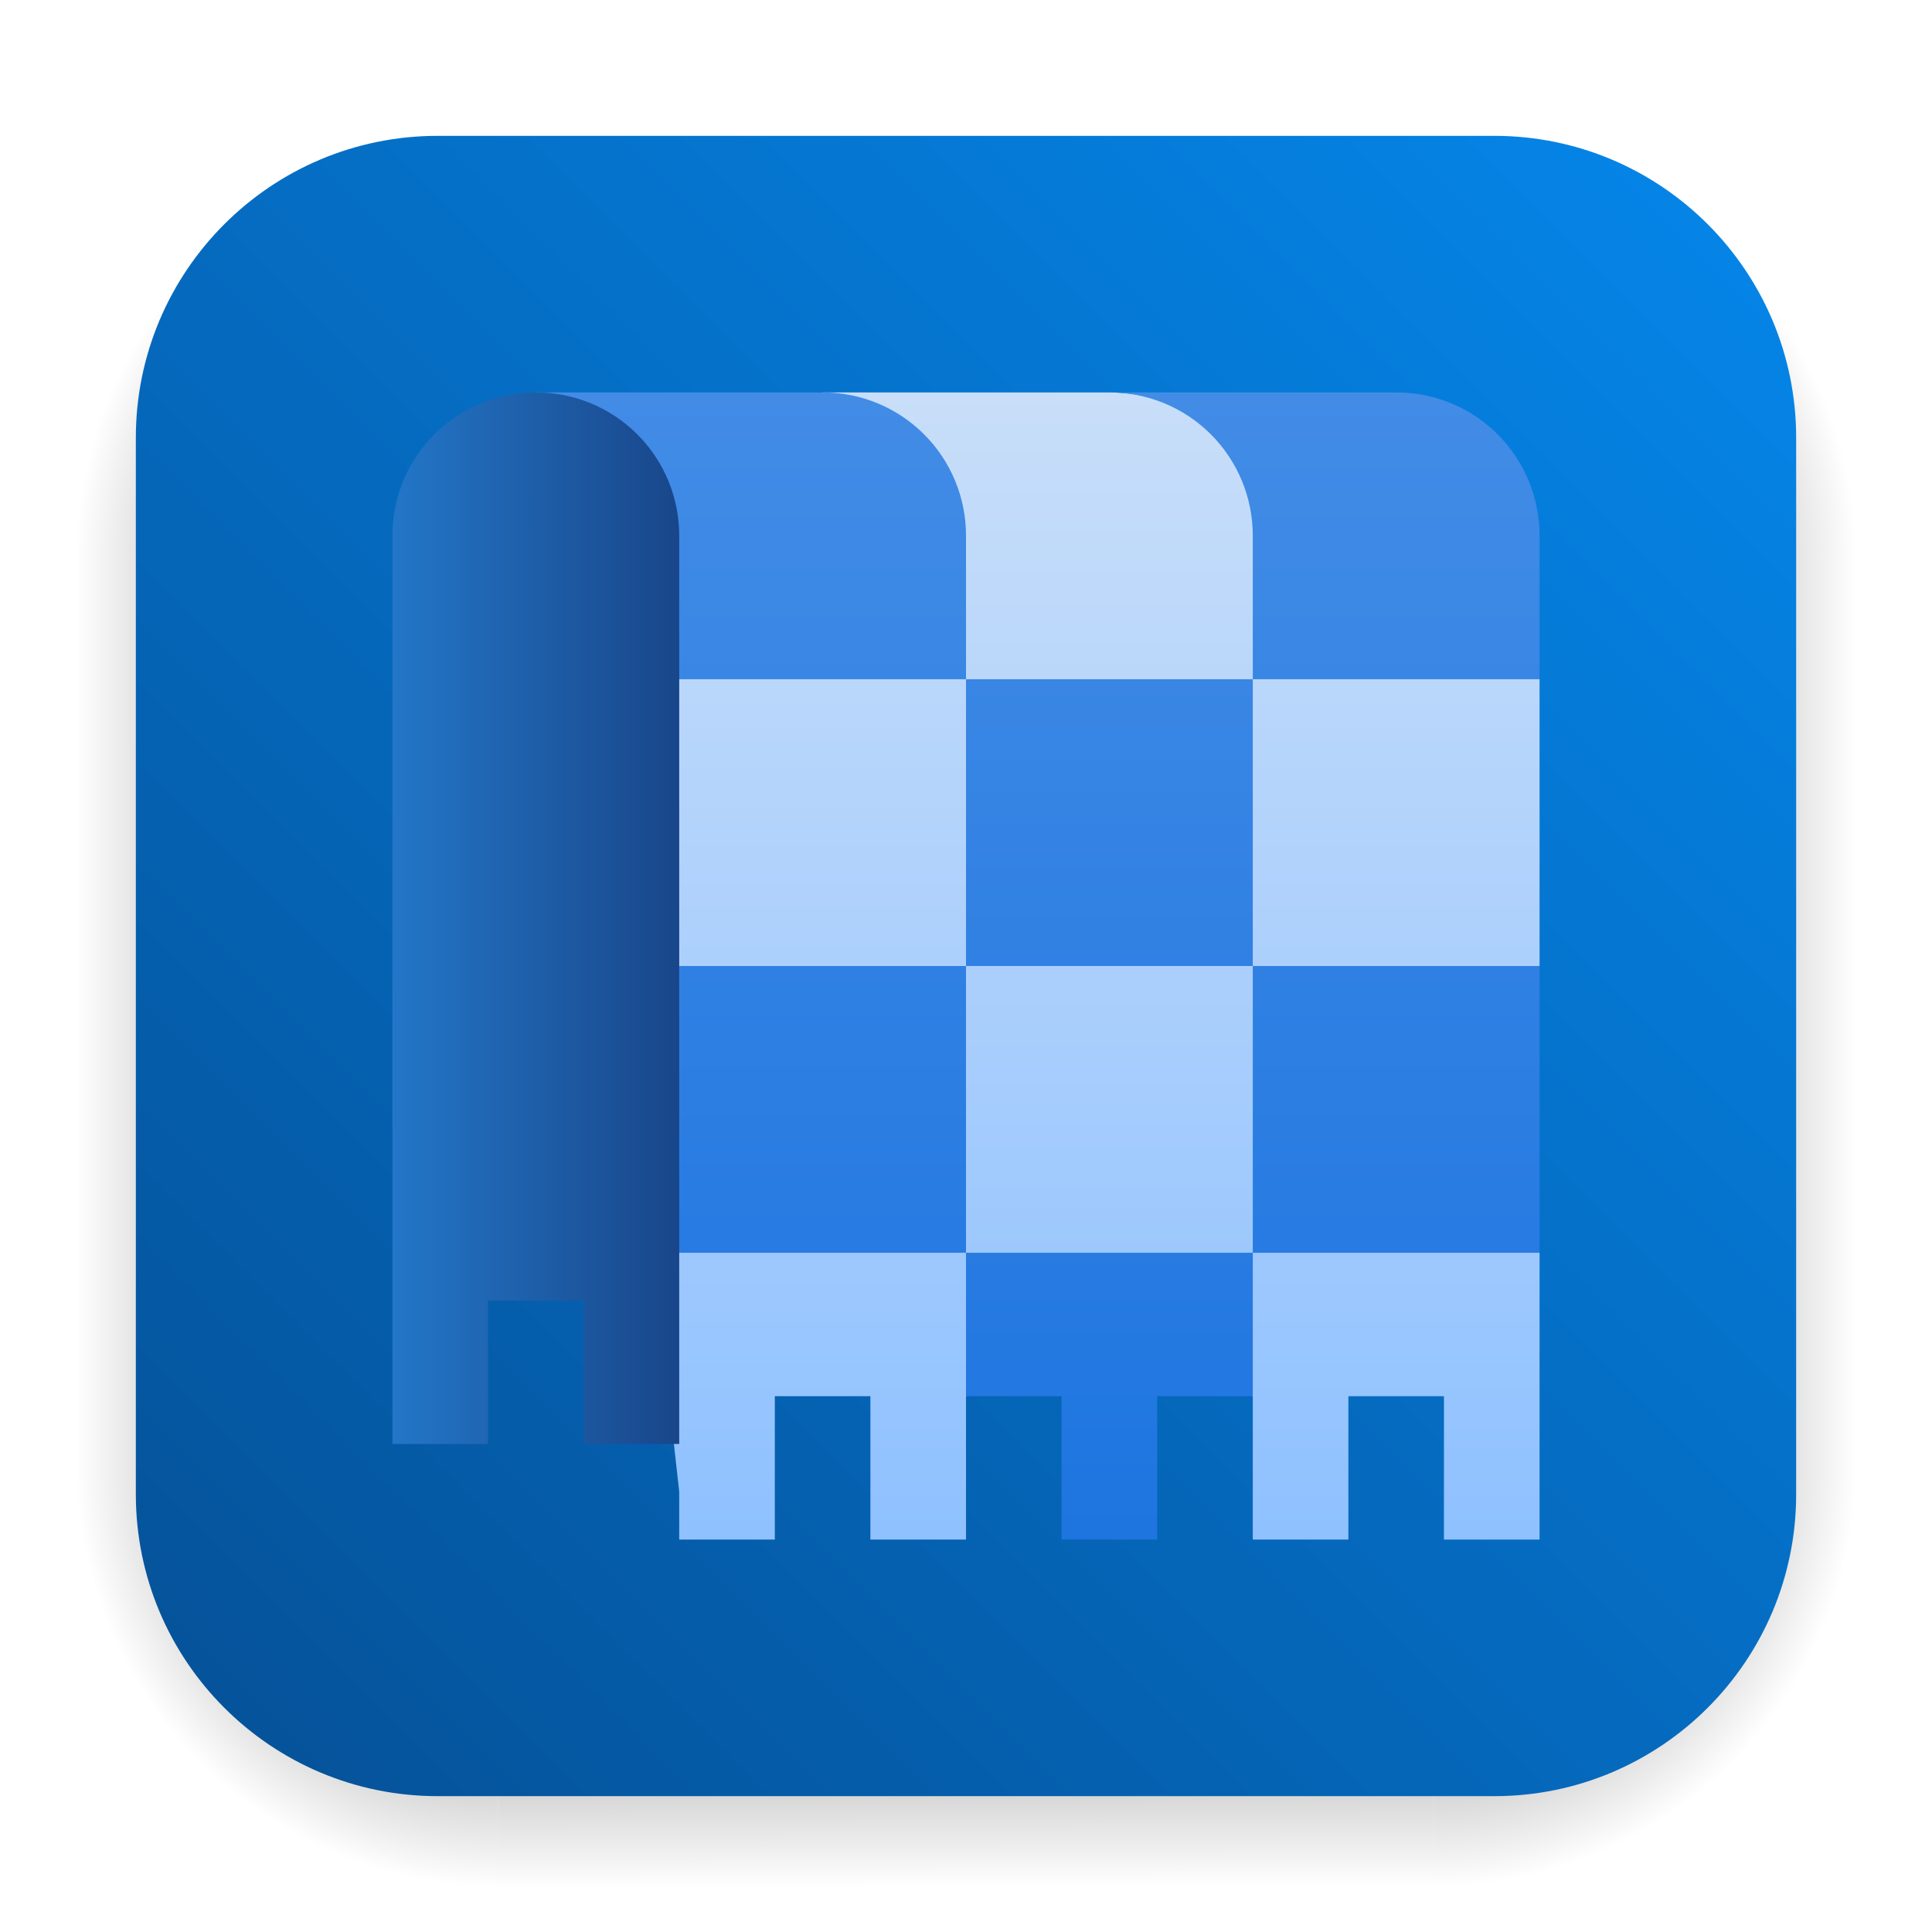
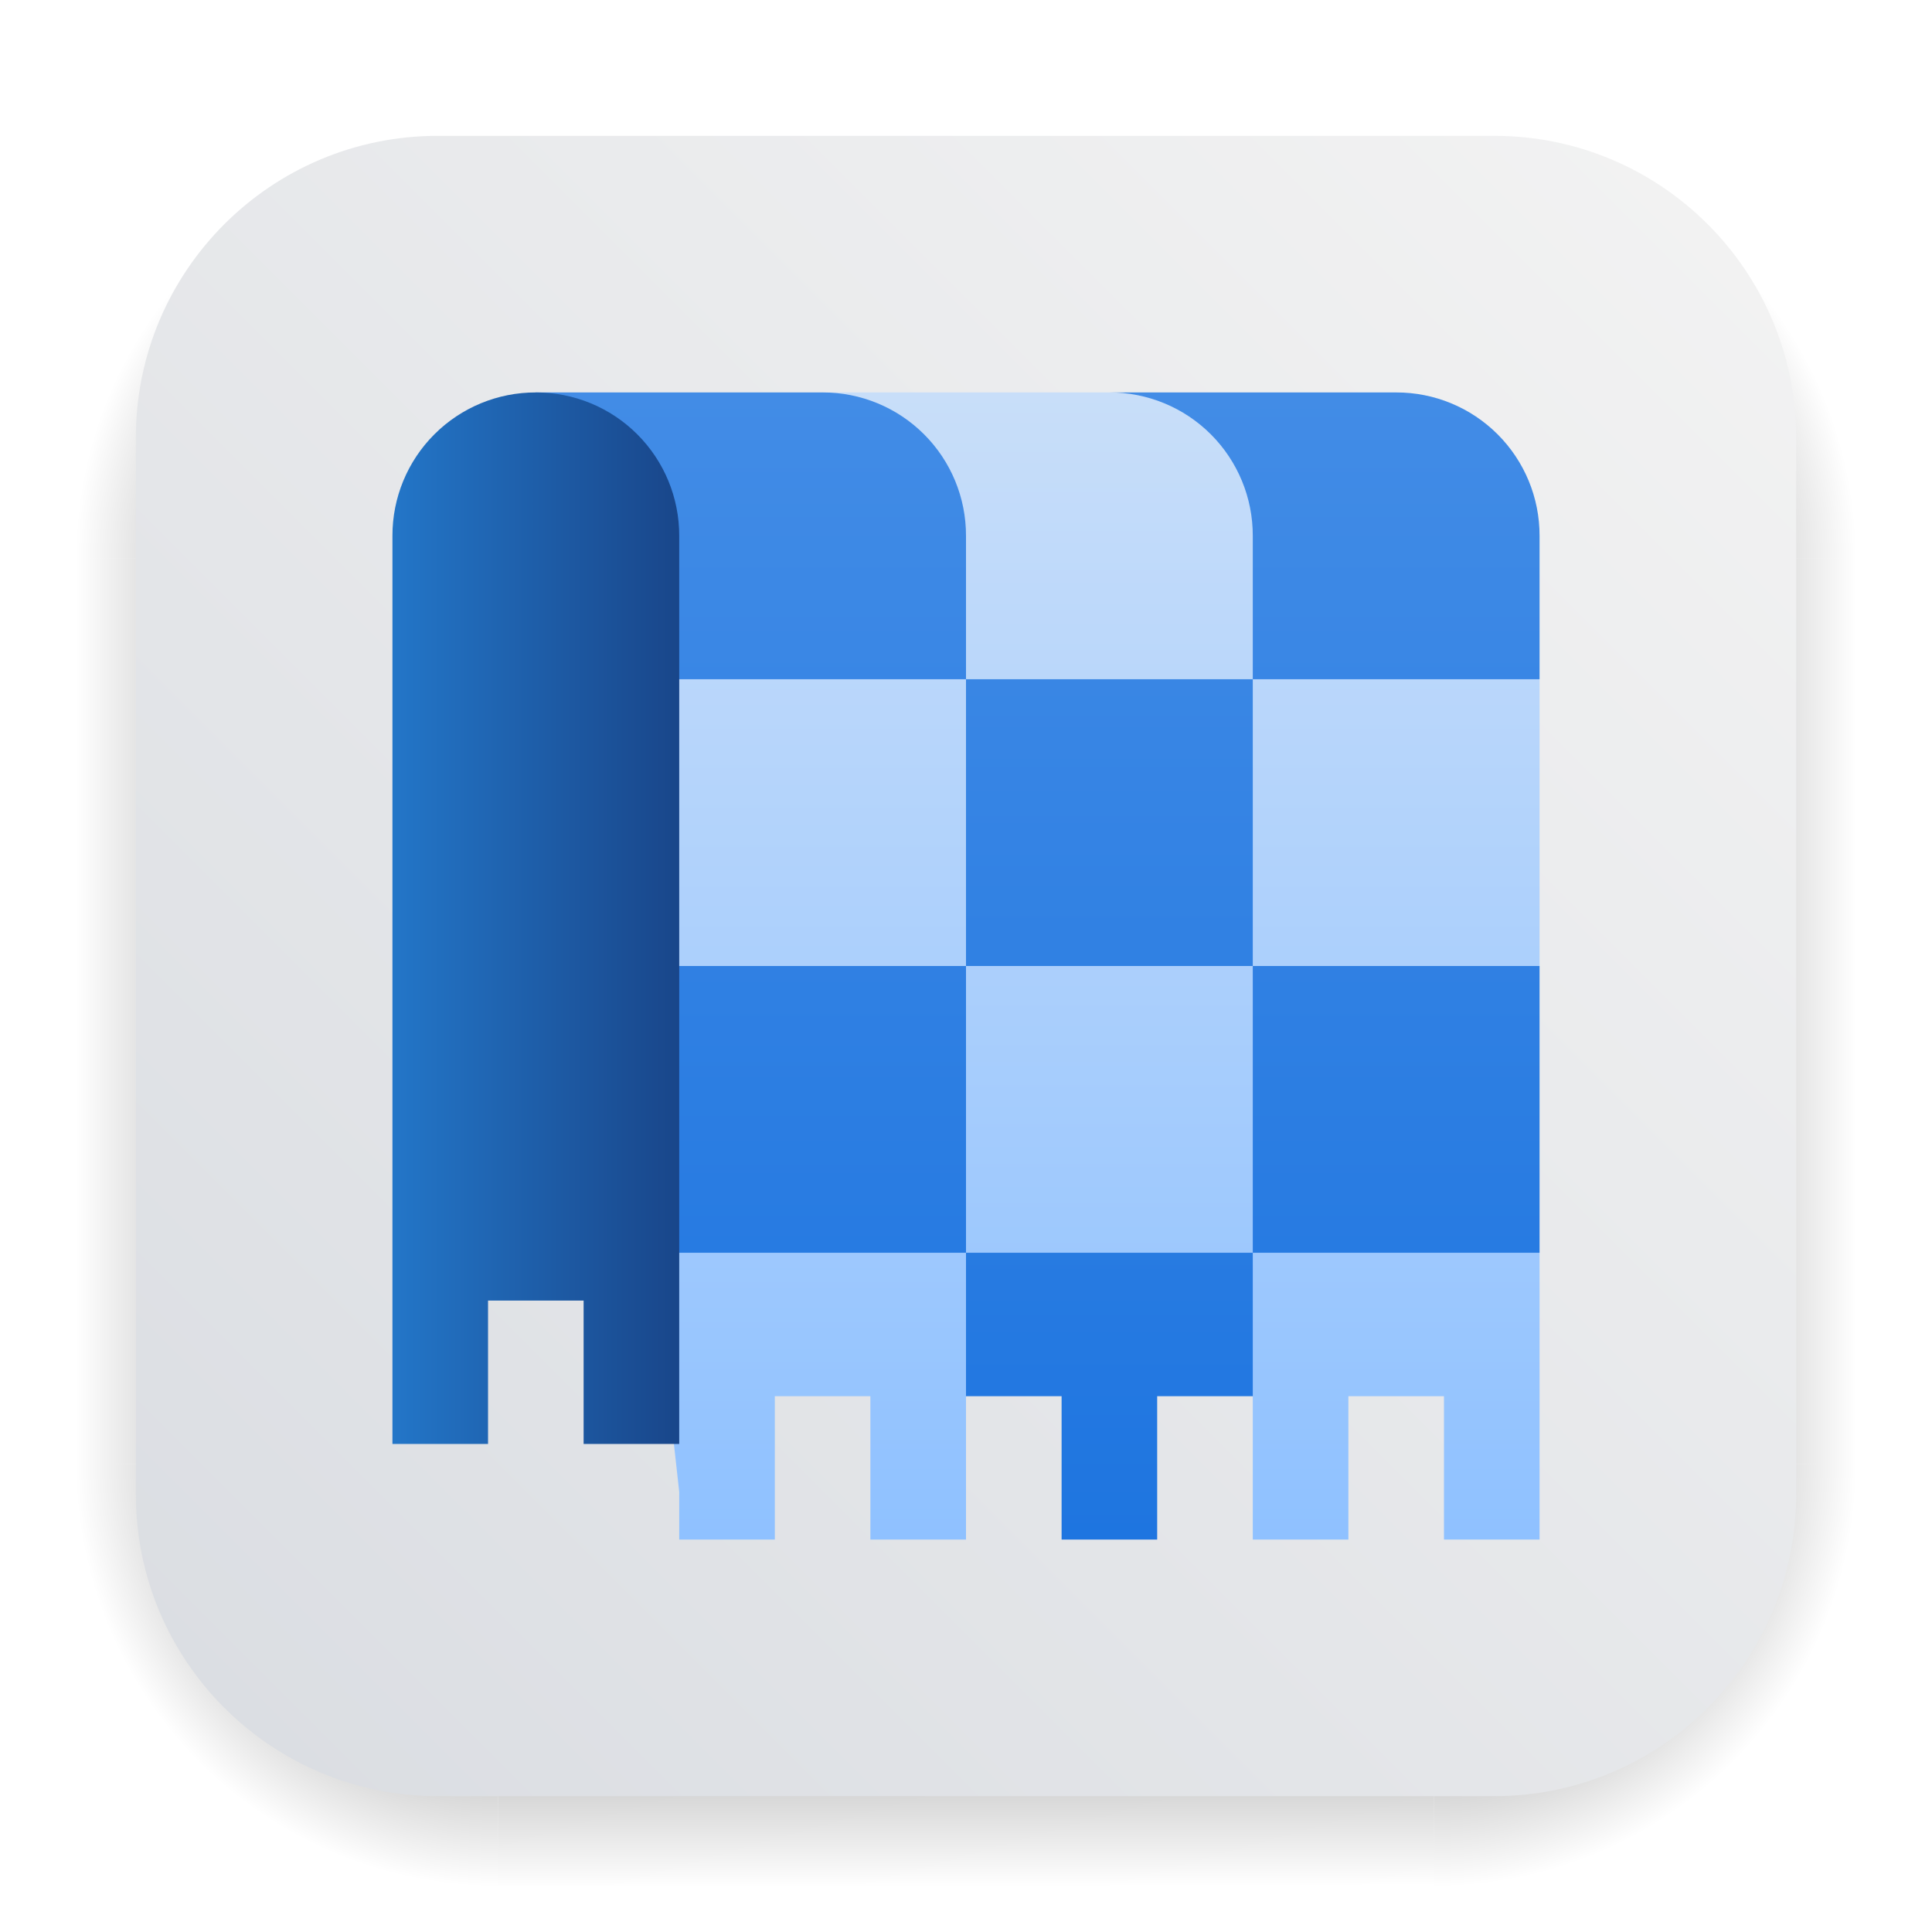
<svg xmlns="http://www.w3.org/2000/svg" xmlns:xlink="http://www.w3.org/1999/xlink" width="64" height="64" image-rendering="optimizeSpeed" xml:space="preserve" version="1.1" id="svg38">
  <defs id="defs22">
-     <linearGradient id="a" x1="7.937" x2="7.937" y1="15.081" y2="1.852" gradientTransform="matrix(3.7796,0,0,3.7796,78.87484,0)" gradientUnits="userSpaceOnUse">
-       <stop stop-color="#f1efeb" offset="0" id="stop2" />
-       <stop stop-color="#fdfcfc" offset="1" id="stop4" />
-     </linearGradient>
    <linearGradient id="d" x1="13" x2="22.5" y1="30.417" y2="30.417" gradientUnits="userSpaceOnUse">
      <stop stop-color="#2376c8" offset="0" id="stop7" />
      <stop stop-color="#19468a" offset="1" id="stop9" />
    </linearGradient>
    <linearGradient id="c" x1="35.167" x2="35.167" y1="13" y2="51" gradientUnits="userSpaceOnUse">
      <stop stop-color="#428ce6" offset="0" id="stop12" />
      <stop stop-color="#1e75e0" offset="1" id="stop14" />
    </linearGradient>
    <linearGradient id="b" x1="36.75" x2="36.75" y1="51" y2="13" gradientUnits="userSpaceOnUse">
      <stop stop-color="#8fc1ff" offset="0" id="stop17" />
      <stop stop-color="#c8def9" offset="1" id="stop19" />
    </linearGradient>
-     <filter id="filter1057" x="-0.027" y="-0.027" width="1.054" height="1.054" color-interpolation-filters="sRGB">
-       <feGaussianBlur stdDeviation="0.619" id="feGaussianBlur269" />
-     </filter>
-     <linearGradient id="linearGradient1053" x1="-127" x2="-72" y1="60" y2="5" gradientTransform="matrix(0.26458,0,0,0.26458,12.042,-2.3085)" gradientUnits="userSpaceOnUse">
-       <stop stop-color="#dee0e2" offset="0" id="stop272" />
-       <stop stop-color="#f1f3f5" stop-opacity=".996" offset="1" id="stop274" />
-     </linearGradient>
    <linearGradient xlink:href="#b" id="linearGradient1577" gradientUnits="userSpaceOnUse" x1="36.75" y1="51" x2="36.75" y2="13" />
    <linearGradient xlink:href="#c" id="linearGradient1579" gradientUnits="userSpaceOnUse" x1="35.167" y1="13" x2="35.167" y2="51" />
    <linearGradient xlink:href="#d" id="linearGradient1581" gradientUnits="userSpaceOnUse" x1="13" y1="30.417" x2="22.5" y2="30.417" />
-     <linearGradient id="linearGradient1502" x1="4.5" x2="59.5" y1="59.5" y2="4.5" gradientTransform="matrix(1.000007,0,0,1.000007,-0.0013215,-1.8945e-4)" gradientUnits="userSpaceOnUse">
-       <stop stop-color="#055096" offset="0" id="stop5" />
-       <stop stop-color="#0587eb" offset="1" id="stop7-3" />
-     </linearGradient>
-     <filter style="color-interpolation-filters:sRGB" id="filter1057-0" x="-0.027" width="1.054" y="-0.027" height="1.054">
-       <feGaussianBlur stdDeviation="0.619" id="feGaussianBlur1059" />
-     </filter>
    <radialGradient id="gradient_ds_br" cx="0" cy="0" r="1" gradientUnits="userSpaceOnUse" gradientTransform="matrix(13.9984,0.00477622,-0.00477841,14.0048,47.5016,48.4952)">
      <stop offset="0.65" id="stop1" />
      <stop offset="1" stop-opacity="0" id="stop2" />
    </radialGradient>
    <linearGradient id="gradient_ds_b" x1="30.449" y1="48.5" x2="30.492" y2="62.5" gradientUnits="userSpaceOnUse">
      <stop offset="0.654" id="stop3" />
      <stop offset="1" stop-opacity="0" id="stop4" />
    </linearGradient>
    <radialGradient id="gradient_ds_bl" cx="0" cy="0" r="1" gradientUnits="userSpaceOnUse" gradientTransform="matrix(0,14,-14,0,16.5,48.5)">
      <stop offset="0.65" id="stop5" />
      <stop offset="1" stop-opacity="0" id="stop6" />
    </radialGradient>
    <linearGradient id="gradient_ds_r" x1="47.5" y1="33.5" x2="61.5" y2="33.501" gradientUnits="userSpaceOnUse">
      <stop offset="0.649" id="stop7" />
      <stop offset="1" stop-opacity="0" id="stop8" />
    </linearGradient>
    <linearGradient id="gradient_ds_l" x1="16.5" y1="33.895" x2="2.5" y2="33.895" gradientUnits="userSpaceOnUse">
      <stop offset="0.649" id="stop9" />
      <stop offset="1" stop-opacity="0" id="stop10" />
    </linearGradient>
    <radialGradient id="gradient_ds_tr" cx="0" cy="0" r="1" gradientTransform="matrix(0.00843236,-14,14.0084,0.0189842,47.4916,18.5)" gradientUnits="userSpaceOnUse">
      <stop offset="0.65" id="stop11" />
      <stop offset="1" stop-opacity="0" id="stop12" />
    </radialGradient>
    <linearGradient id="gradient_ds_t" x1="29.98" y1="18.5" x2="29.916" y2="4.5" gradientUnits="userSpaceOnUse">
      <stop offset="0.649" id="stop13" />
      <stop offset="1" stop-opacity="0" id="stop14" />
    </linearGradient>
    <radialGradient id="gradient_ds_tl" cx="0" cy="0" r="1" gradientTransform="matrix(-0.00843236,-14,-14.0084,0.0189842,16.5084,18.5)" gradientUnits="userSpaceOnUse">
      <stop offset="0.65" id="stop15" />
      <stop offset="1" stop-opacity="0" id="stop16" />
    </radialGradient>
+     <linearGradient id="linearGradient2434" gradientUnits="objectBoundingBox" x1="1" y1="0" x2="0" y2="1">
+       <stop offset="0" stop-color="#f3f3f3" />
+       <stop offset="1" stop-color="#dadde2" />
+     </linearGradient>
  </defs>
  <g id="ds" opacity="0.25">
    <path id="ds-br" d="m 47.5,48.5 h 14 v 14 h -14 z" fill="url(#gradient_ds_br)" style="fill:url(#gradient_ds_br)" />
    <path id="ds-b" d="m 16.5,48.5 h 31 v 14 h -31 z" fill="url(#gradient_ds_b)" style="fill:url(#gradient_ds_b)" />
    <path id="ds-bl" d="m 2.5,48.5 h 14 v 14 h -14 z" fill="url(#gradient_ds_bl)" style="fill:url(#gradient_ds_bl)" />
    <path id="ds-r" d="m 47.5,18.5 h 14 v 30 h -14 z" fill="url(#gradient_ds_r)" style="fill:url(#gradient_ds_r)" />
    <path id="ds-l" d="m 2.5,18.5 h 14 v 30 h -14 z" fill="url(#gradient_ds_l)" style="fill:url(#gradient_ds_l)" />
    <path id="ds-tr" d="m 47.5,4.5 h 14 v 14 h -14 z" fill="url(#gradient_ds_tr)" style="fill:url(#gradient_ds_tr)" />
    <path id="ds-t" d="m 16.5,4.5 h 31 v 14 h -31 z" fill="url(#gradient_ds_t)" style="fill:url(#gradient_ds_t)" />
    <path id="ds-tl" d="m 16.5,4.5 h -14 v 14 h 14 z" fill="url(#gradient_ds_tl)" style="fill:url(#gradient_ds_tl)" />
  </g>
-   <rect y="4.5" x="4.5" height="55" width="55" id="bg" style="fill:url(#linearGradient1502);fill-opacity:1;stroke-width:2.014;stroke-linecap:round;font-variation-settings:normal;opacity:1;vector-effect:none;stroke-linejoin:round;stroke-miterlimit:4;stroke-dasharray:none;stroke-dashoffset:0;stroke-opacity:1;-inkscape-stroke:none;paint-order:stroke fill markers;stop-color:#000000;stop-opacity:1" rx="10" />
+   <rect y="4.5" x="4.5" height="55" width="55" id="bg" style="fill:url(#linearGradient2434);fill-opacity:1;stroke-width:2.014;stroke-linecap:round;font-variation-settings:normal;opacity:1;vector-effect:none;stroke-linejoin:round;stroke-miterlimit:4;stroke-dasharray:none;stroke-dashoffset:0;stroke-opacity:1;-inkscape-stroke:none;paint-order:stroke fill markers;stop-color:#000000;stop-opacity:1" rx="10" />
  <g stroke-width="1.583" id="art">
    <path d="m 27.25,13 -7.917,7.917 3.167,28.5 V 51 h 3.167 v -4.75 h 3.166 V 51 H 32 v -4.75 l 4.75,-1.583 4.75,1.583 V 51 h 3.167 v -4.75 h 3.166 V 51 H 51 V 41.5 L 47.833,36.75 51,32 V 22.5 L 44.667,17.75 C 44.667,15.119 39.382,13 36.75,13 Z" fill="url(#b)" id="path1569" style="fill:url(#linearGradient1577)" />
    <path d="m 17.75,13 v 9.5 H 32 V 17.75 A 4.74,4.74 0 0 0 27.25,13 Z M 32,22.5 V 32 h 9.5 v -9.5 z m 9.5,0 H 51 V 17.75 A 4.74,4.74 0 0 0 46.25,13 h -9.5 a 4.74,4.74 0 0 1 4.75,4.75 z m 0,9.5 v 9.5 H 51 V 32 Z m 0,9.5 H 32 v 4.75 h 3.167 V 51 h 3.166 V 46.25 H 41.5 Z m -9.5,0 V 32 H 17.75 v 9.5 z" fill="url(#c)" id="path1571" style="fill:url(#linearGradient1579)" />
    <path d="M 17.75,13 A 4.74,4.74 0 0 0 13,17.75 v 30.083 h 3.167 v -4.75 h 3.166 v 4.75 H 22.5 V 17.75 A 4.74,4.74 0 0 0 17.75,13 Z" fill="url(#d)" id="path1573" style="fill:url(#linearGradient1581)" />
  </g>
</svg>
